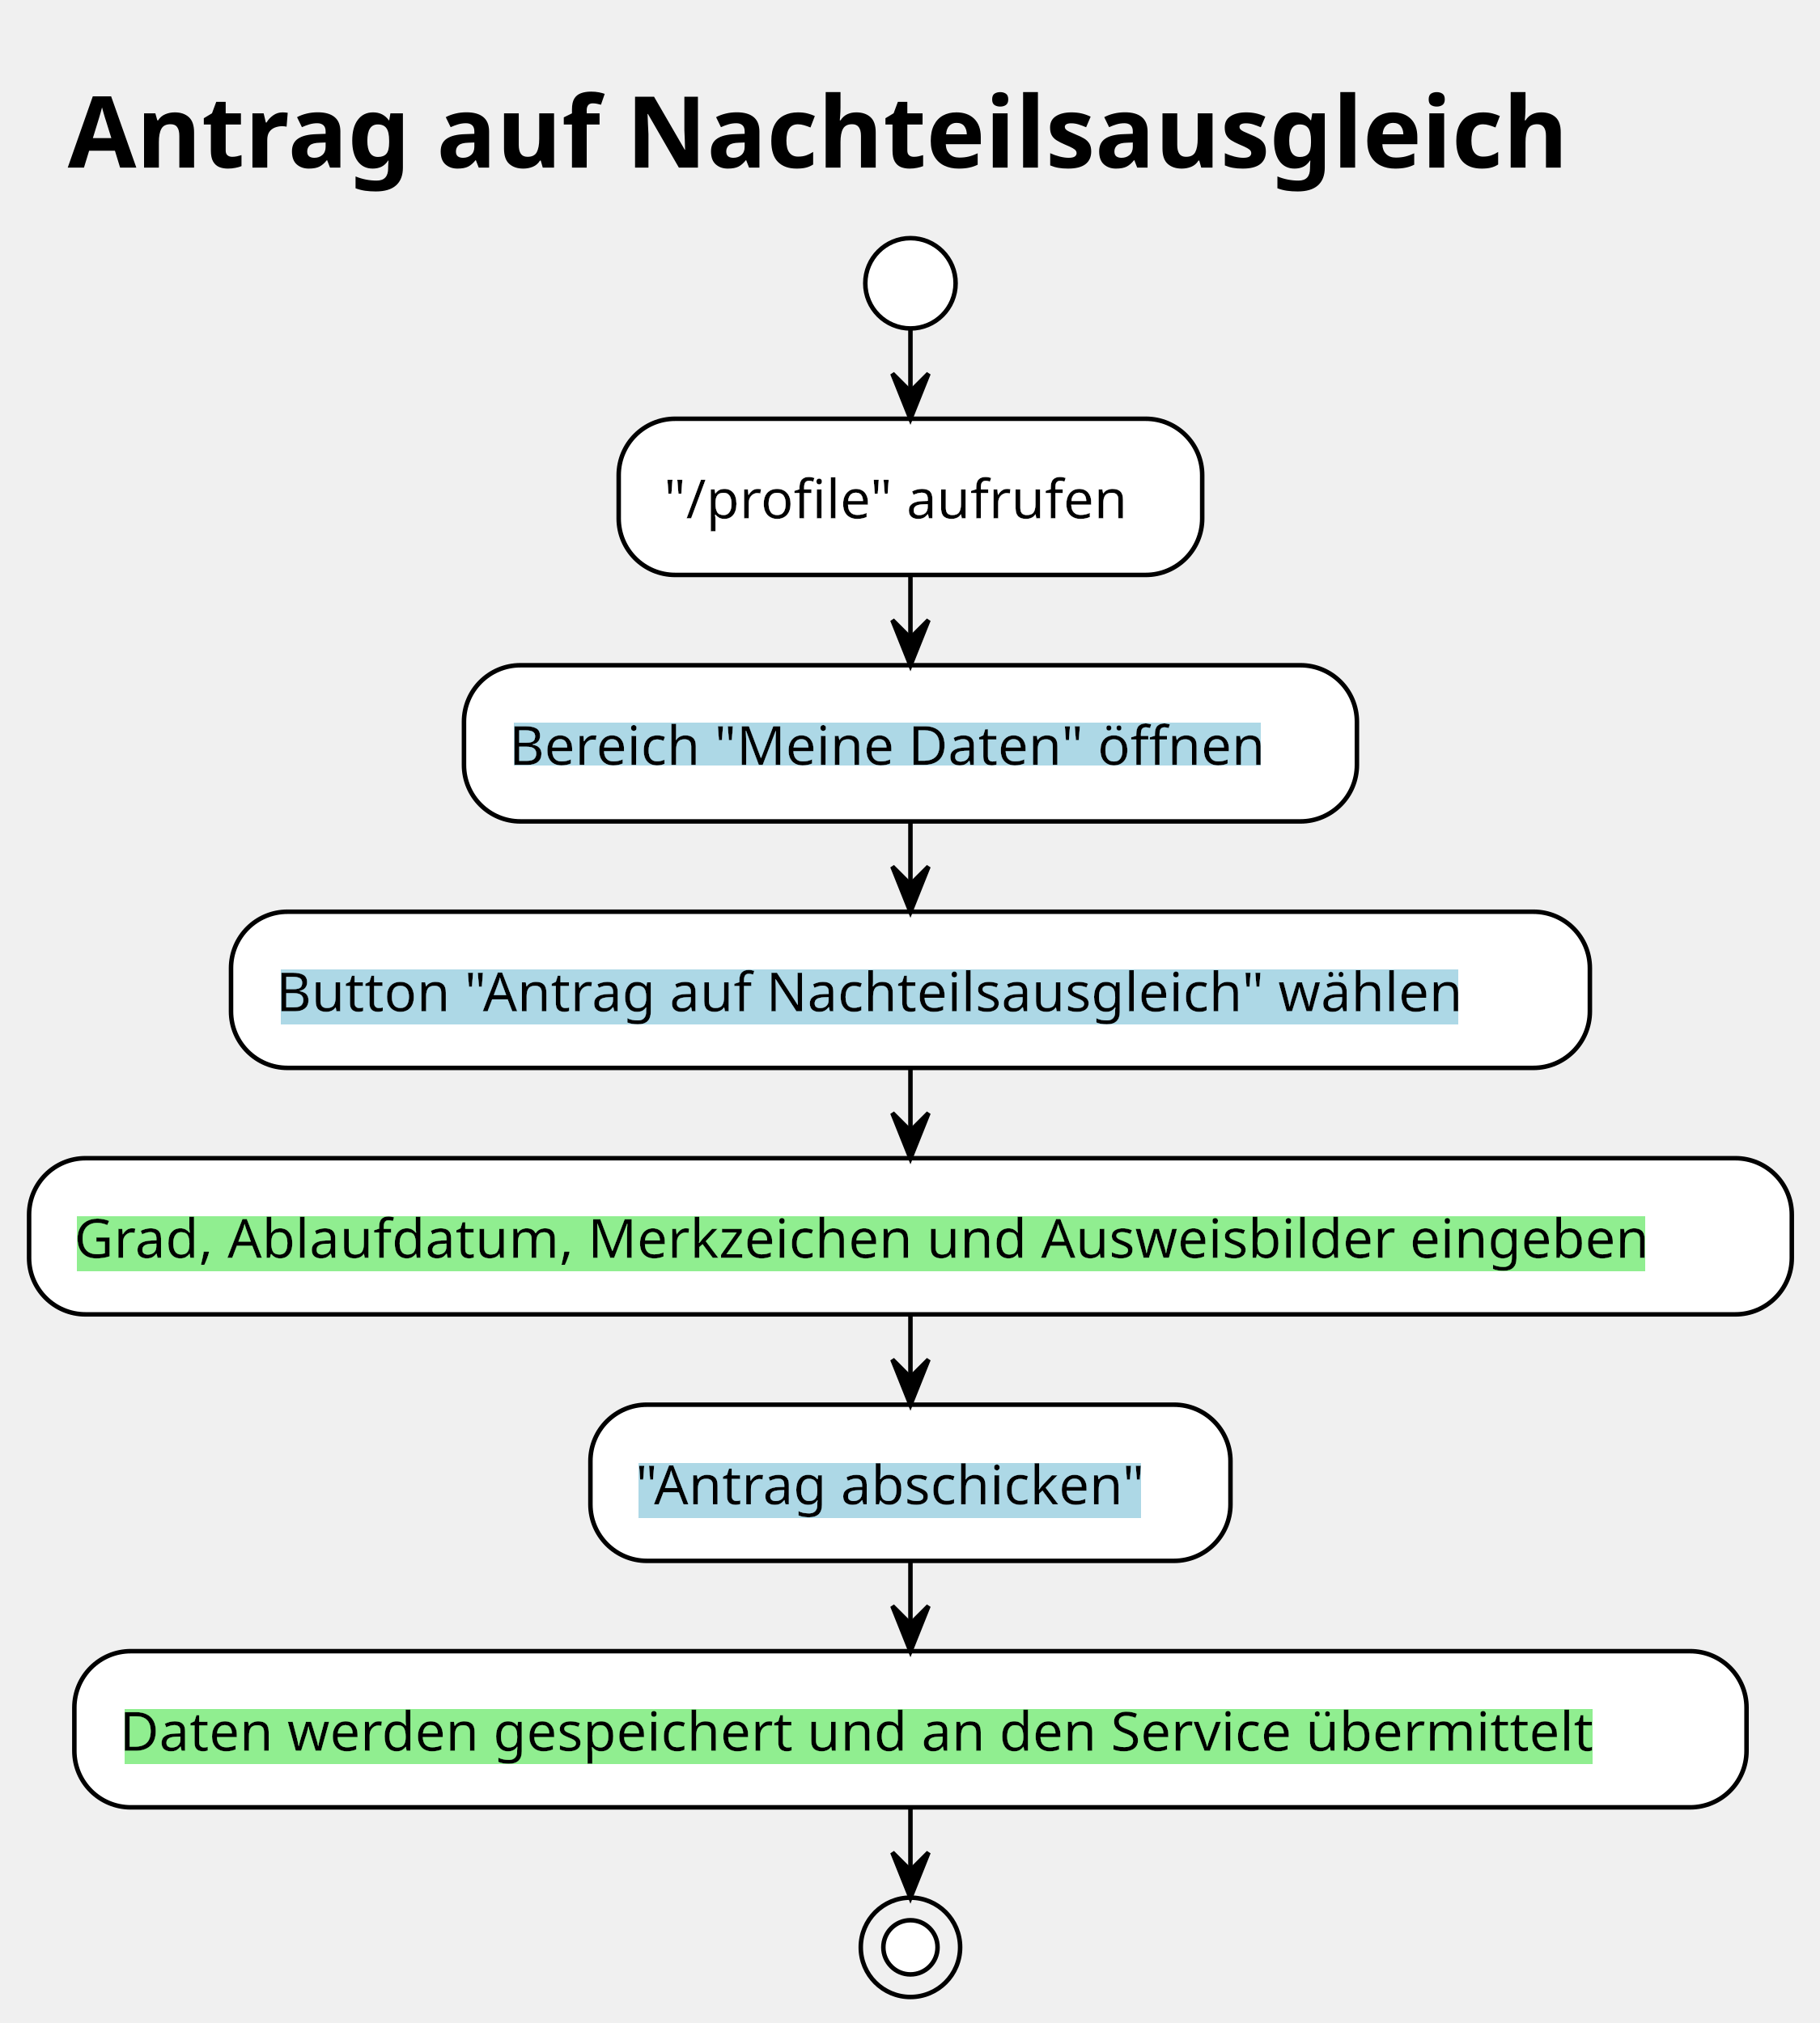
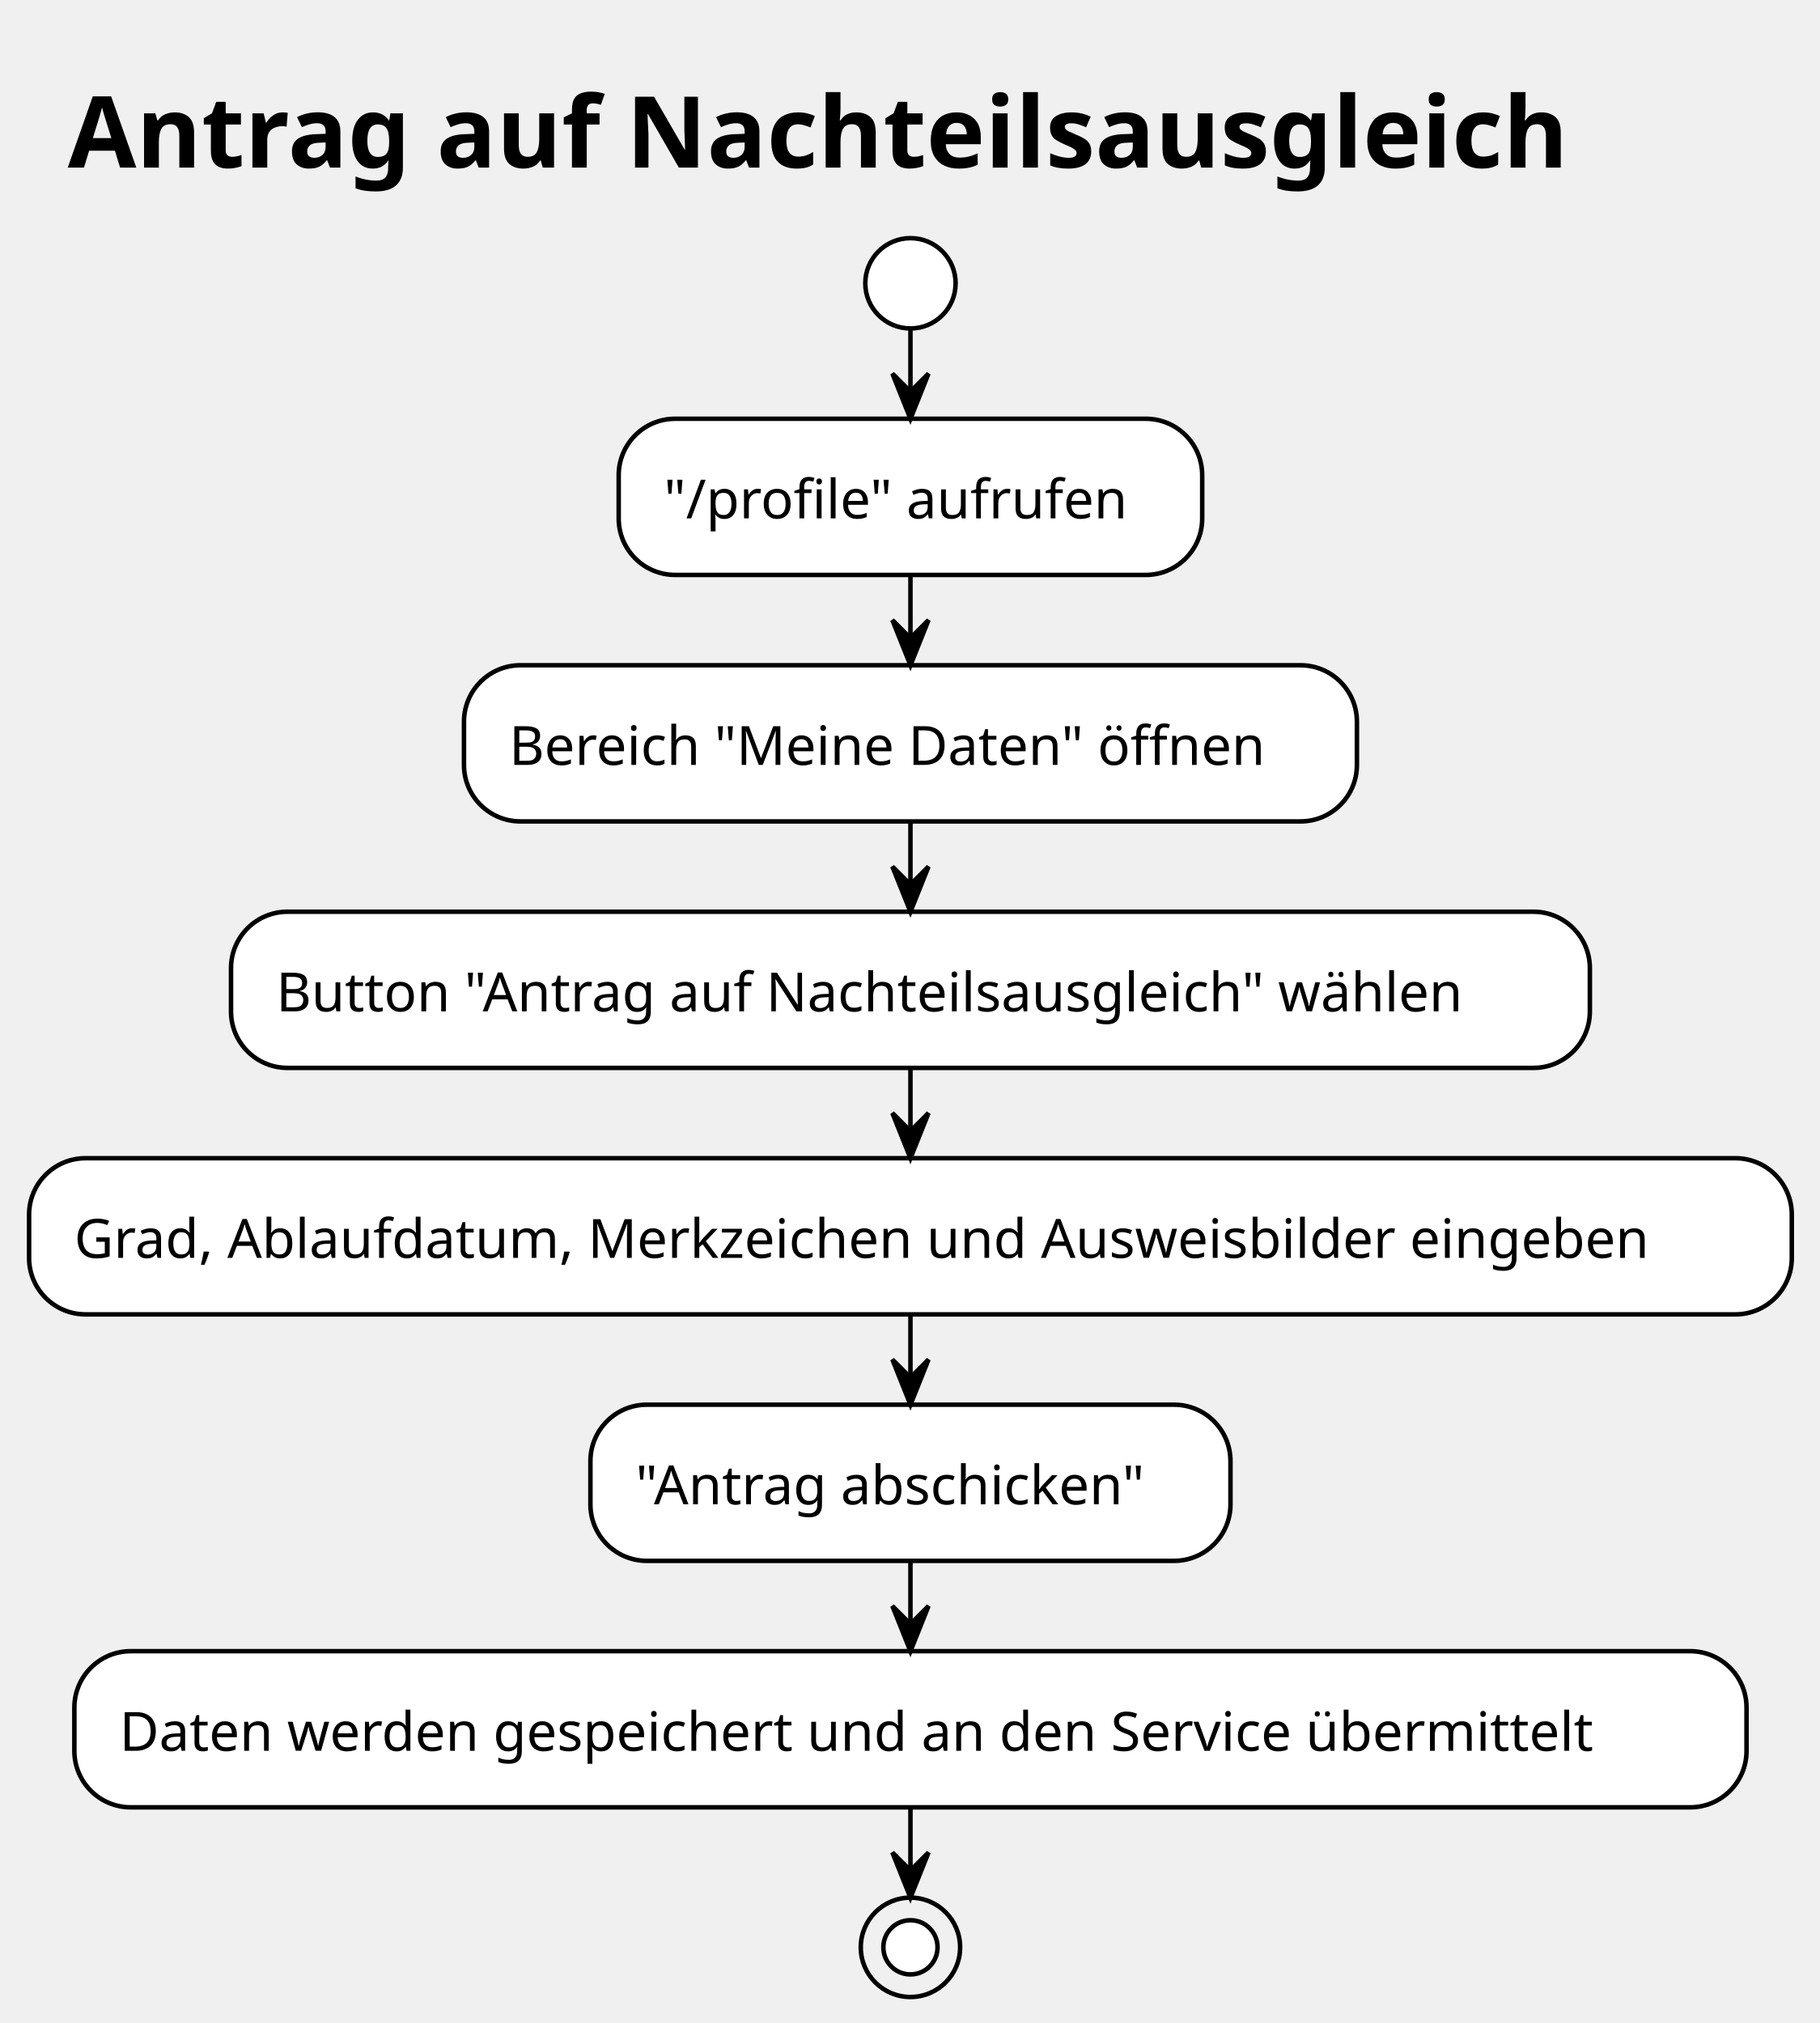
<svg xmlns="http://www.w3.org/2000/svg" contentStyleType="text/css" data-diagram-type="ACTIVITY" height="448px" preserveAspectRatio="none" style="width:403px;height:448px;background:#FFFFFF;" version="1.1" viewBox="0 0 403 448" width="403px" zoomAndPan="magnify">
-   <defs>
-     <filter height="1" id="by6upg3tv86e30" width="1" x="0" y="0">
-       <feFlood flood-color="#FFFFFF" result="flood" />
-       <feComposite in="SourceGraphic" in2="flood" operator="over" />
-     </filter>
-     <filter height="1" id="by6upg3tv86e31" width="1" x="0" y="0">
-       <feFlood flood-color="#ADD8E6" result="flood" />
-       <feComposite in="SourceGraphic" in2="flood" operator="over" />
-     </filter>
-     <filter height="1" id="by6upg3tv86e32" width="1" x="0" y="0">
-       <feFlood flood-color="#90EE90" result="flood" />
-       <feComposite in="SourceGraphic" in2="flood" operator="over" />
-     </filter>
-   </defs>
+   <defs />
  <g>
    <g class="title" data-source-line="1">
      <text fill="#000000" font-family="Verdana" font-size="22" font-weight="bold" lengthAdjust="spacing" textLength="370.219" x="15" y="37.118">Antrag auf Nachteilsausgleich</text>
    </g>
    <ellipse cx="201.609" cy="62.737" fill="#FFFFFF" rx="10" ry="10" style="stroke:#000000;stroke-width:1;" />
    <rect fill="#FFFFFF" height="34.584" rx="12.5" ry="12.5" style="stroke:#000000;stroke-width:1;" width="129.213" x="137.003" y="92.737" />
-     <text fill="#000000" filter="url(#by6upg3tv86e30)" font-family="Verdana" font-size="12" lengthAdjust="spacing" textLength="109.213" x="147.003" y="114.802">"/profile" aufrufen</text>
+     <text fill="#000000" font-family="Verdana" font-size="12" lengthAdjust="spacing" textLength="109.213" x="147.003" y="114.802">"/profile" aufrufen</text>
    <rect fill="#FFFFFF" height="34.584" rx="12.5" ry="12.5" style="stroke:#000000;stroke-width:1;" width="197.732" x="102.743" y="147.321" />
-     <text fill="#000000" filter="url(#by6upg3tv86e31)" font-family="Verdana" font-size="12" lengthAdjust="spacing" textLength="177.732" x="112.743" y="169.386">Bereich "Meine Daten" öffnen</text>
+     <text fill="#000000" font-family="Verdana" font-size="12" lengthAdjust="spacing" textLength="177.732" x="112.743" y="169.386">Bereich "Meine Daten" öffnen</text>
    <rect fill="#FFFFFF" height="34.584" rx="12.5" ry="12.5" style="stroke:#000000;stroke-width:1;" width="300.904" x="51.157" y="201.905" />
-     <text fill="#000000" filter="url(#by6upg3tv86e31)" font-family="Verdana" font-size="12" lengthAdjust="spacing" textLength="280.904" x="61.157" y="223.97">Button "Antrag auf Nachteilsausgleich" wählen</text>
+     <text fill="#000000" font-family="Verdana" font-size="12" lengthAdjust="spacing" textLength="280.904" x="61.157" y="223.97">Button "Antrag auf Nachteilsausgleich" wählen</text>
    <rect fill="#FFFFFF" height="34.584" rx="12.5" ry="12.5" style="stroke:#000000;stroke-width:1;" width="390.336" x="6.441" y="256.489" />
-     <text fill="#000000" filter="url(#by6upg3tv86e32)" font-family="Verdana" font-size="12" lengthAdjust="spacing" textLength="370.336" x="16.441" y="278.554">Grad, Ablaufdatum, Merkzeichen und Ausweisbilder eingeben</text>
+     <text fill="#000000" font-family="Verdana" font-size="12" lengthAdjust="spacing" textLength="370.336" x="16.441" y="278.554">Grad, Ablaufdatum, Merkzeichen und Ausweisbilder eingeben</text>
    <rect fill="#FFFFFF" height="34.584" rx="12.5" ry="12.5" style="stroke:#000000;stroke-width:1;" width="141.734" x="130.742" y="311.073" />
-     <text fill="#000000" filter="url(#by6upg3tv86e31)" font-family="Verdana" font-size="12" lengthAdjust="spacing" textLength="121.734" x="140.742" y="333.138">"Antrag abschicken"</text>
+     <text fill="#000000" font-family="Verdana" font-size="12" lengthAdjust="spacing" textLength="121.734" x="140.742" y="333.138">"Antrag abschicken"</text>
    <rect fill="#FFFFFF" height="34.584" rx="12.5" ry="12.5" style="stroke:#000000;stroke-width:1;" width="370.285" x="16.467" y="365.657" />
-     <text fill="#000000" filter="url(#by6upg3tv86e32)" font-family="Verdana" font-size="12" lengthAdjust="spacing" textLength="350.285" x="26.467" y="387.722">Daten werden gespeichert und an den Service übermittelt</text>
+     <text fill="#000000" font-family="Verdana" font-size="12" lengthAdjust="spacing" textLength="350.285" x="26.467" y="387.722">Daten werden gespeichert und an den Service übermittelt</text>
    <ellipse cx="201.609" cy="431.241" fill="none" rx="11" ry="11" style="stroke:#000000;stroke-width:1;" />
    <ellipse cx="201.609" cy="431.241" fill="#FFFFFF" rx="6" ry="6" style="stroke:#000000;stroke-width:1;" />
    <line style="stroke:#000000;stroke-width:1;" x1="201.609" x2="201.609" y1="72.737" y2="92.737" />
    <polygon fill="#000000" points="197.609,82.737,201.609,92.737,205.609,82.737,201.609,86.737" style="stroke:#000000;stroke-width:1;" />
    <line style="stroke:#000000;stroke-width:1;" x1="201.609" x2="201.609" y1="127.321" y2="147.321" />
    <polygon fill="#000000" points="197.609,137.321,201.609,147.321,205.609,137.321,201.609,141.321" style="stroke:#000000;stroke-width:1;" />
    <line style="stroke:#000000;stroke-width:1;" x1="201.609" x2="201.609" y1="181.905" y2="201.905" />
    <polygon fill="#000000" points="197.609,191.905,201.609,201.905,205.609,191.905,201.609,195.905" style="stroke:#000000;stroke-width:1;" />
    <line style="stroke:#000000;stroke-width:1;" x1="201.609" x2="201.609" y1="236.489" y2="256.489" />
    <polygon fill="#000000" points="197.609,246.489,201.609,256.489,205.609,246.489,201.609,250.489" style="stroke:#000000;stroke-width:1;" />
    <line style="stroke:#000000;stroke-width:1;" x1="201.609" x2="201.609" y1="291.073" y2="311.073" />
    <polygon fill="#000000" points="197.609,301.073,201.609,311.073,205.609,301.073,201.609,305.073" style="stroke:#000000;stroke-width:1;" />
    <line style="stroke:#000000;stroke-width:1;" x1="201.609" x2="201.609" y1="345.657" y2="365.657" />
    <polygon fill="#000000" points="197.609,355.657,201.609,365.657,205.609,355.657,201.609,359.657" style="stroke:#000000;stroke-width:1;" />
    <line style="stroke:#000000;stroke-width:1;" x1="201.609" x2="201.609" y1="400.241" y2="420.241" />
    <polygon fill="#000000" points="197.609,410.241,201.609,420.241,205.609,410.241,201.609,414.241" style="stroke:#000000;stroke-width:1;" />
  </g>
</svg>
